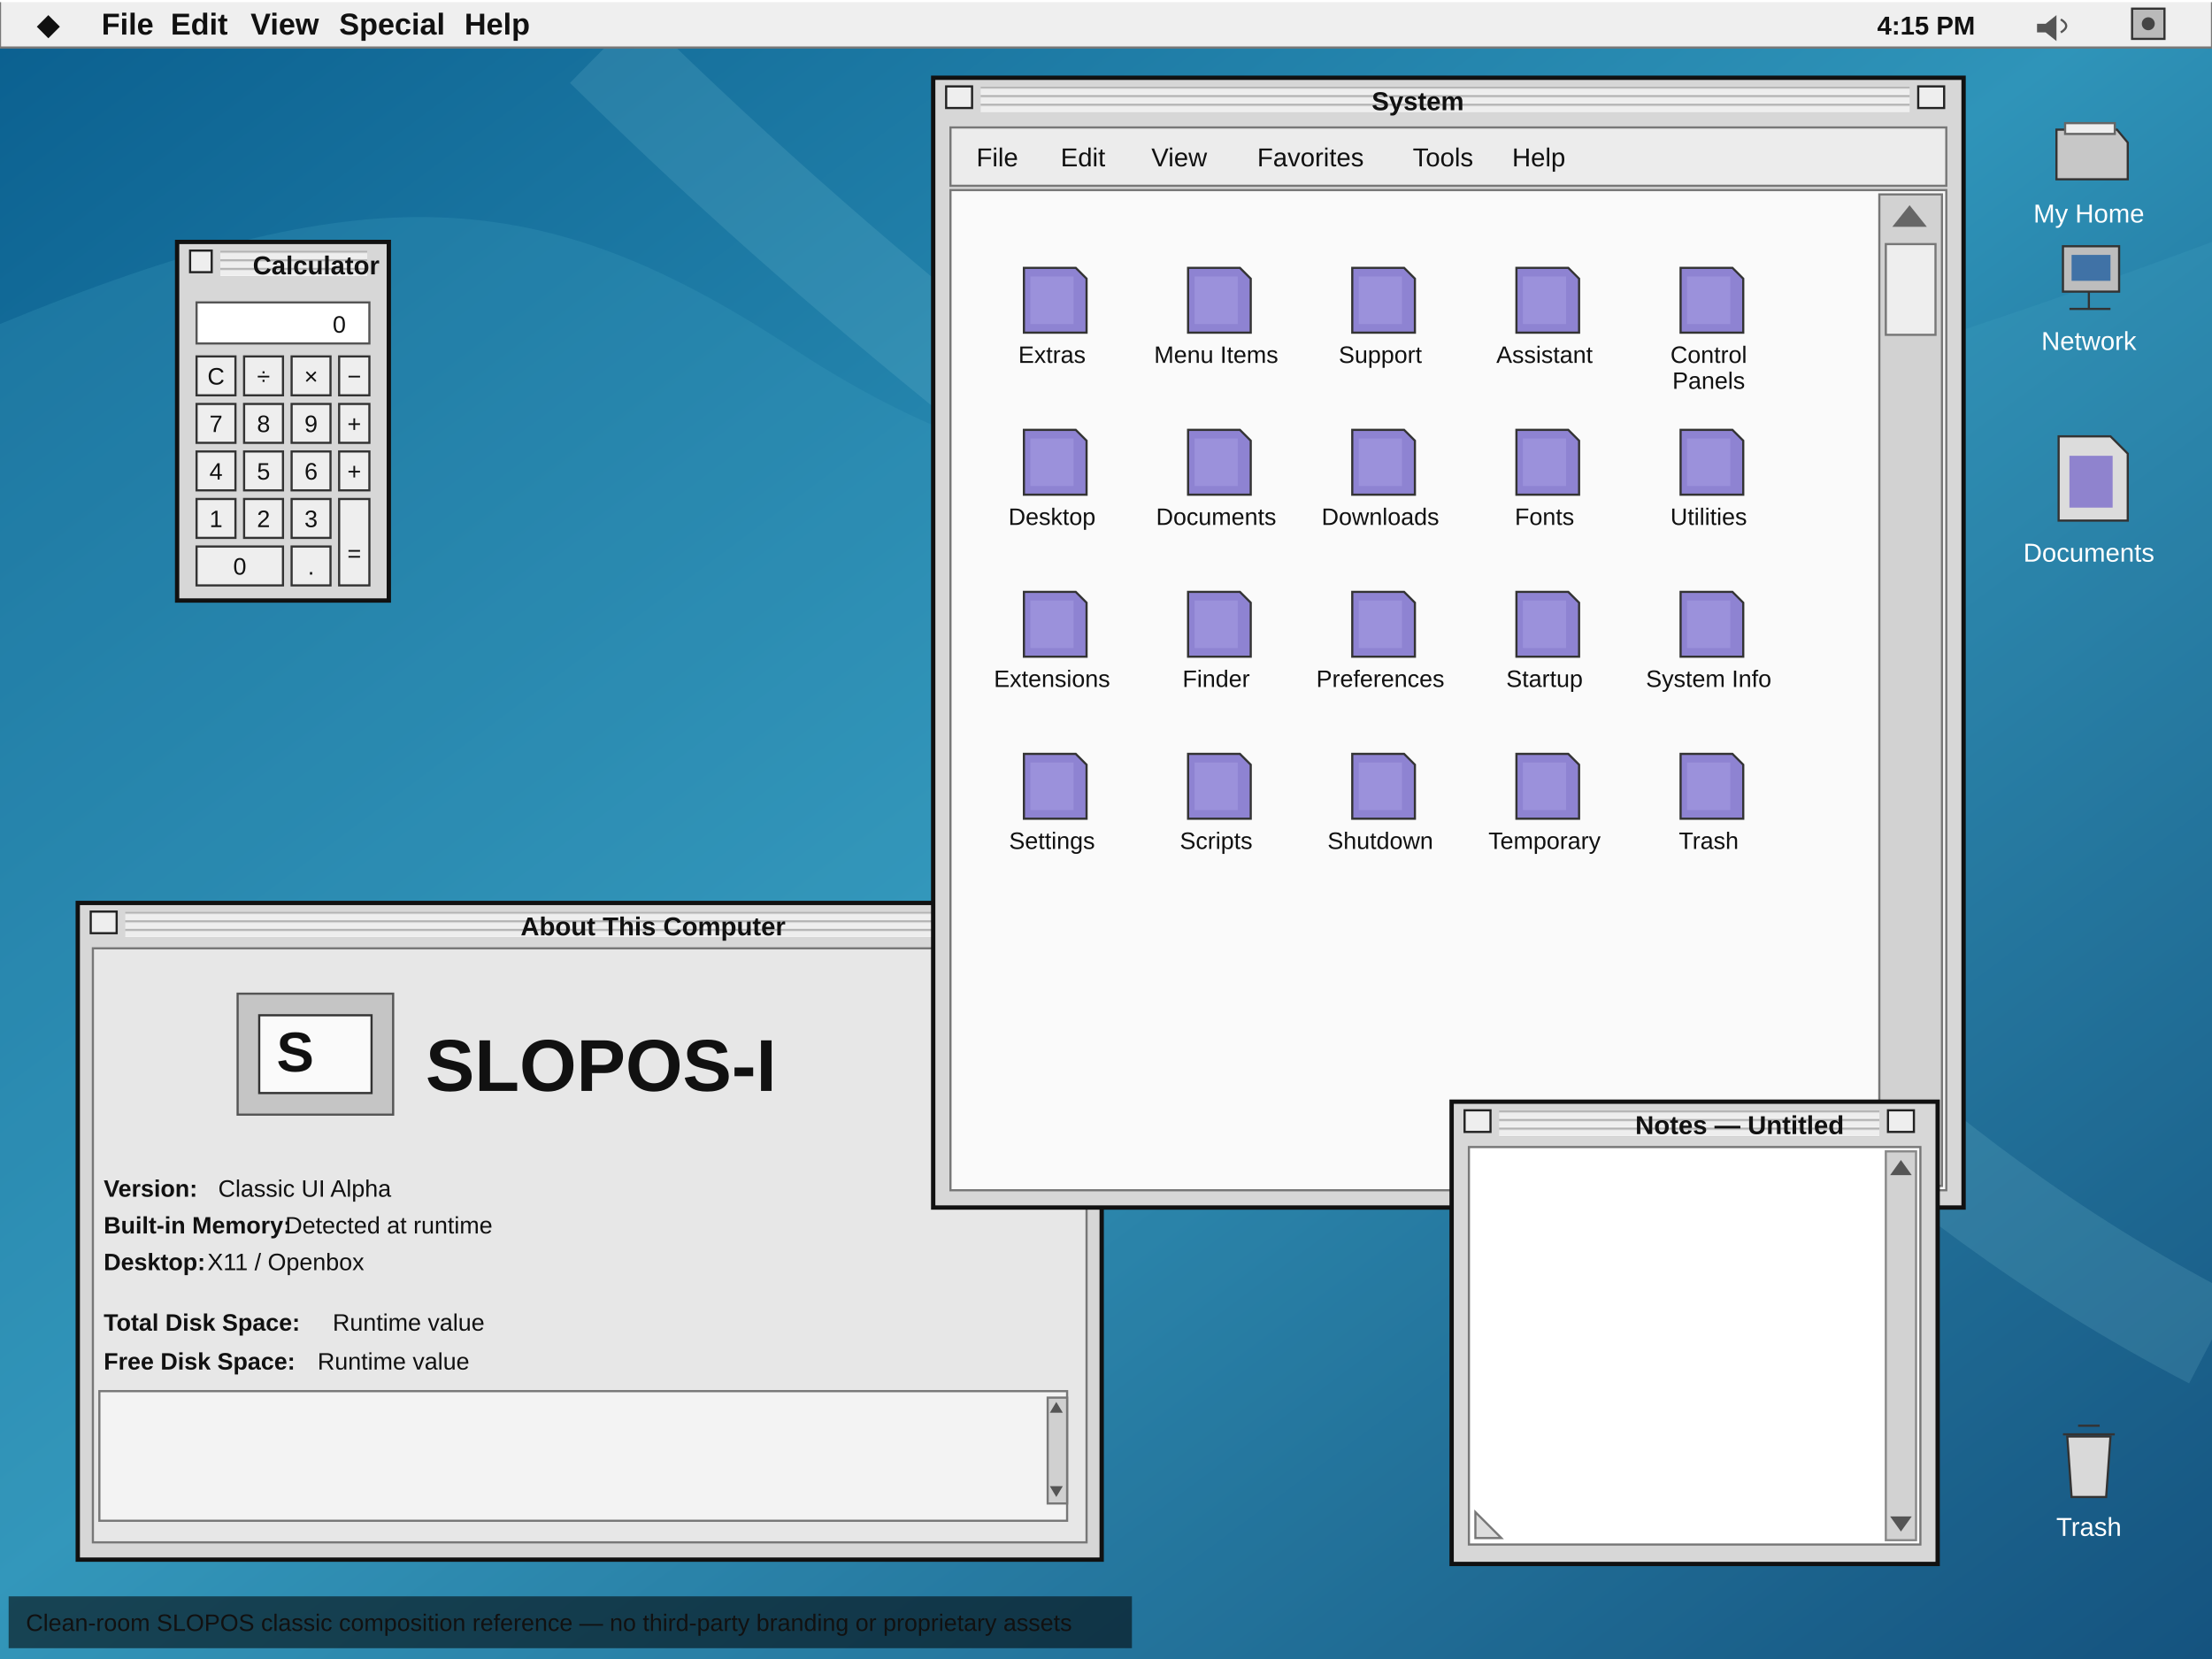
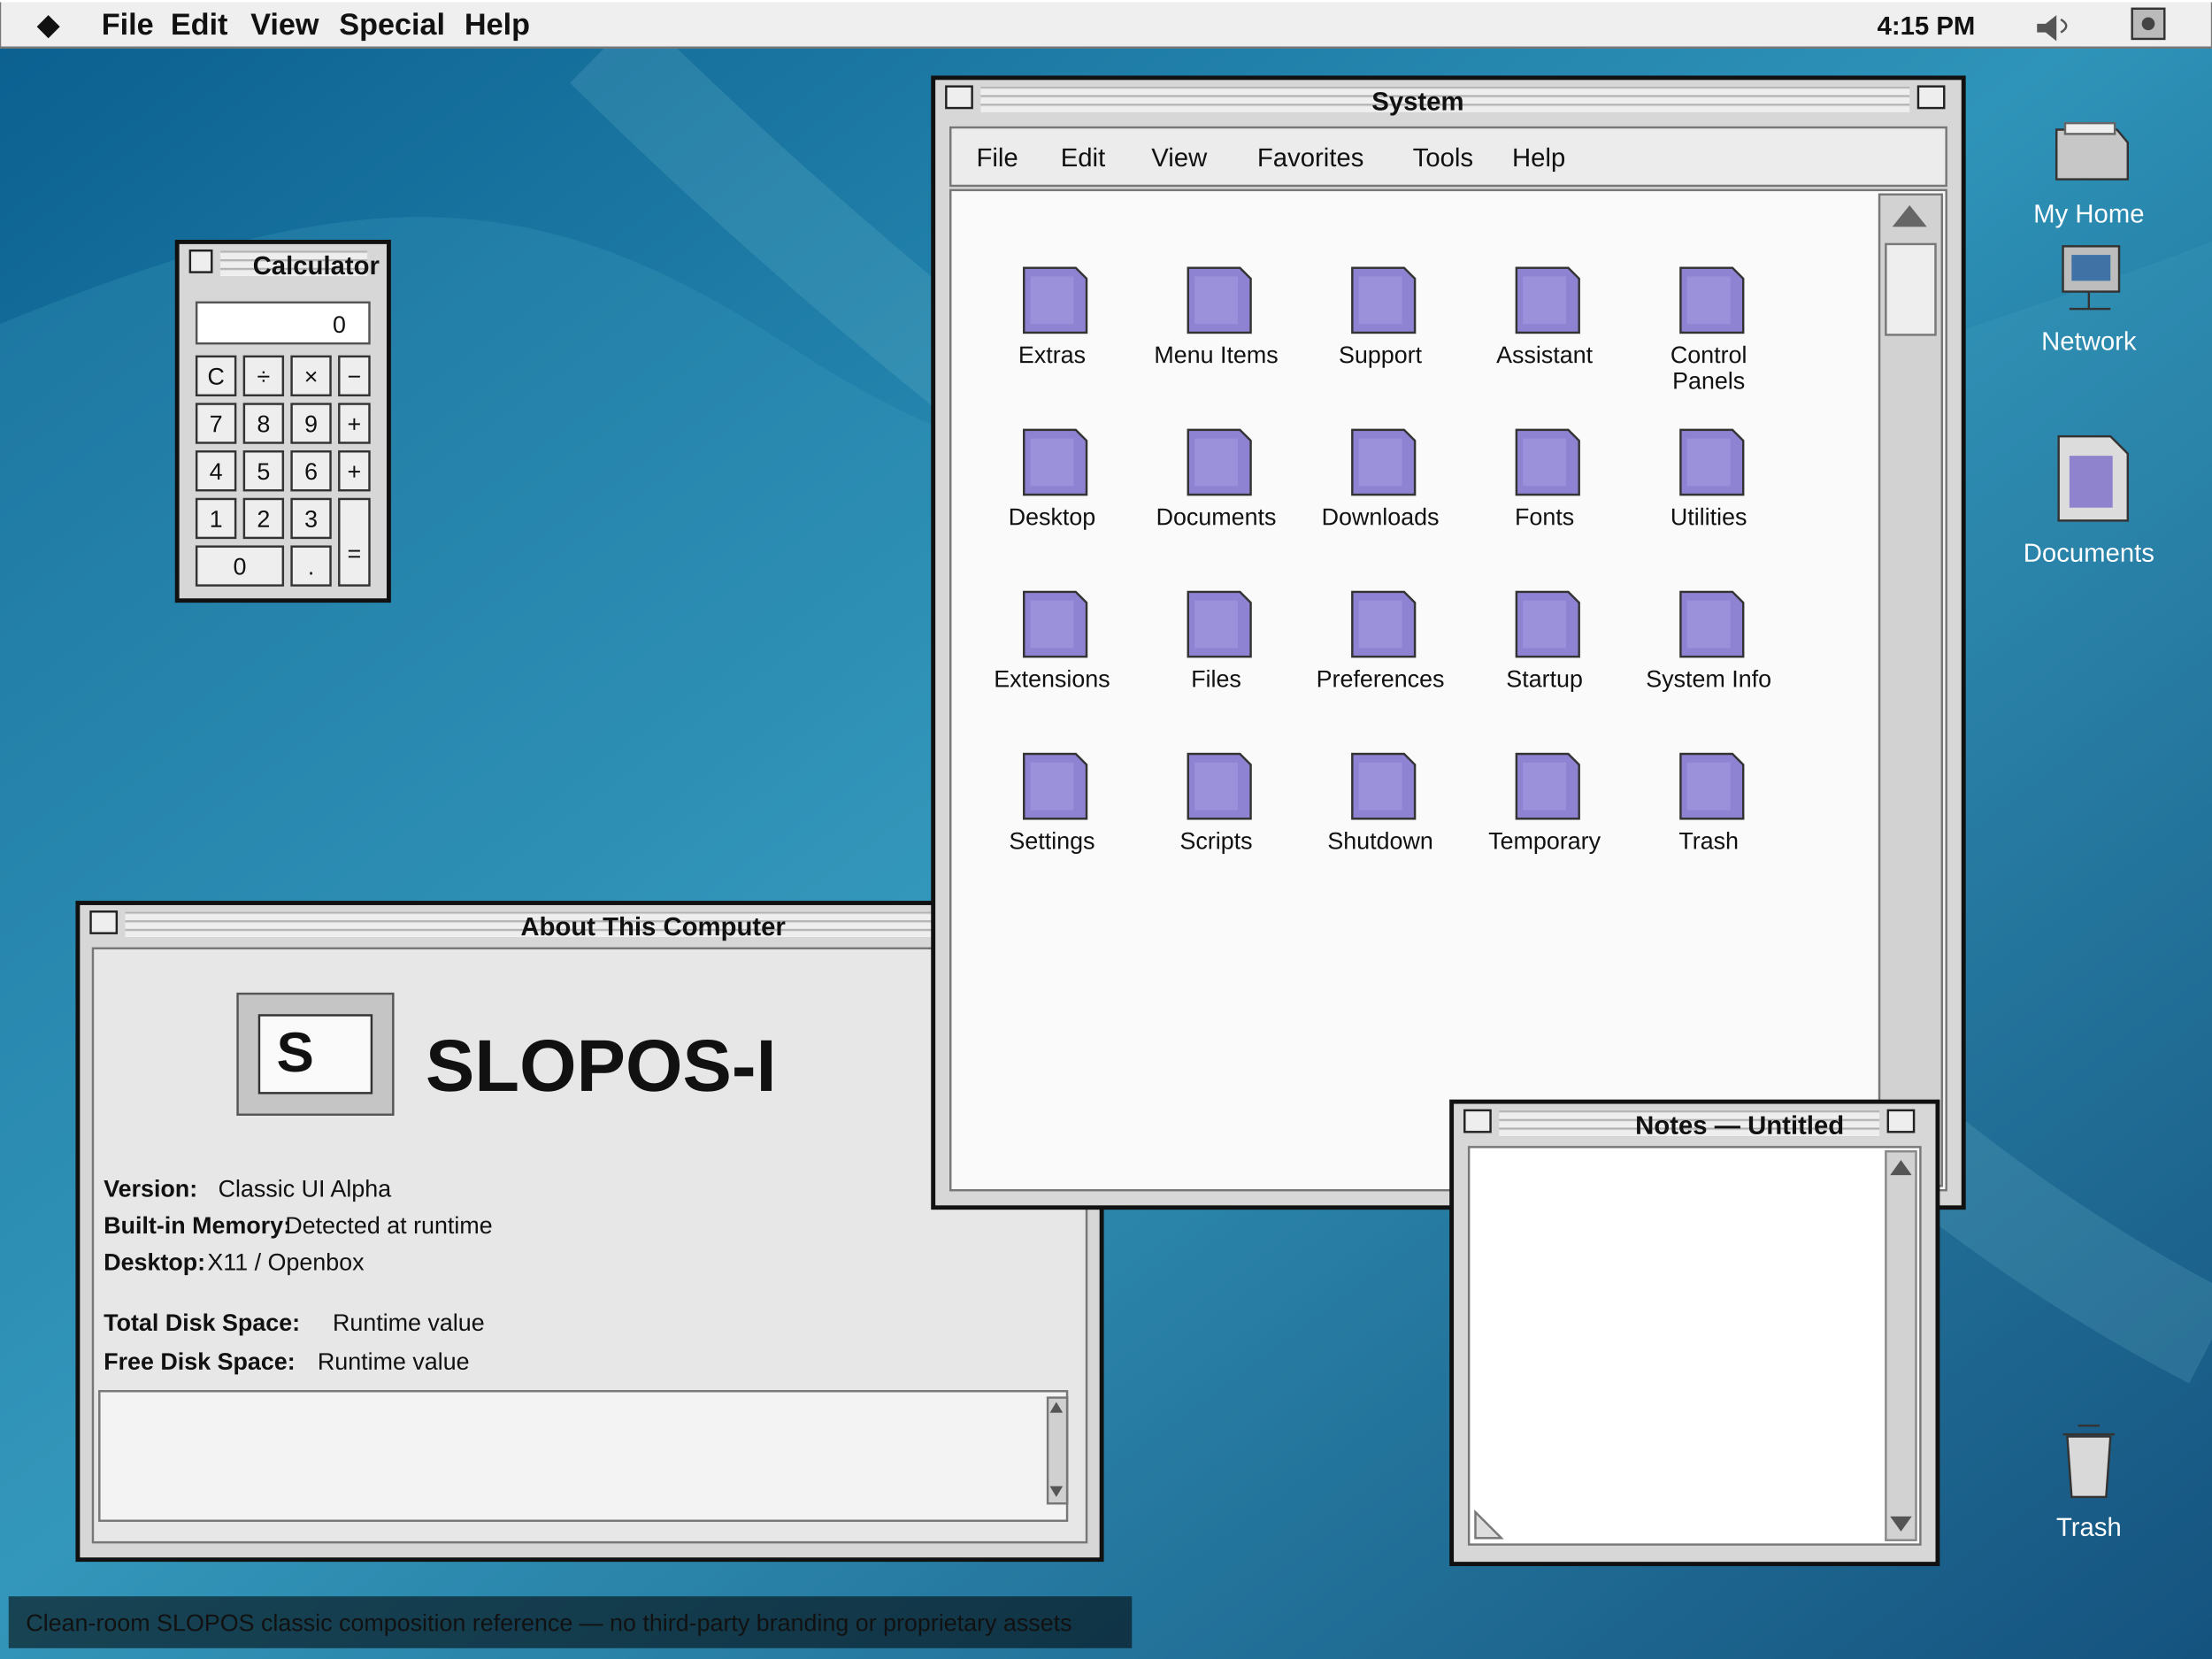
<svg xmlns="http://www.w3.org/2000/svg" width="1024" height="768" viewBox="0 0 1024 768">
  <defs>
    <linearGradient id="desktop" x1="0" y1="0" x2="1" y2="1">
      <stop offset="0" stop-color="#0a5f8f" />
      <stop offset="0.48" stop-color="#2f94b9" />
      <stop offset="1" stop-color="#063969" />
    </linearGradient>
    <linearGradient id="platinum" x1="0" y1="0" x2="0" y2="1">
      <stop offset="0" stop-color="#f3f3f3" />
      <stop offset="1" stop-color="#c9c9c9" />
    </linearGradient>
    <pattern id="stripes" width="4" height="4" patternUnits="userSpaceOnUse">
      <rect width="4" height="4" fill="#eeeeee" />
      <rect y="0" width="4" height="1" fill="#b7b7b7" />
    </pattern>
    <style>
      .sys { font-family: "Liberation Sans", "DejaVu Sans", sans-serif; fill:#111; }
      .menu { font-size:14px; font-weight:600; }
      .small { font-size:11px; }
      .label { font-size:12px; }
      .title { font-size:12px; font-weight:700; }
      .window { fill:#d7d7d7; stroke:#111; stroke-width:2; }
      .inner { fill:#fff; stroke:#555; stroke-width:1; }
      .bevel-light { stroke:#fff; stroke-width:1; }
      .bevel-dark { stroke:#666; stroke-width:1; }
    </style>
  </defs>
  <rect width="1024" height="768" fill="url(#desktop)" />
  <path d="M0 150 C170 80 250 85 365 160 S600 270 1024 112 L1024 768 L0 768Z" fill="#3ea0bf" opacity="0.25" />
  <path d="M280 22 C410 150 520 228 660 335 S870 540 1024 620" fill="none" stroke="#8fd3df" stroke-width="46" opacity="0.16" />
  <rect x="0" y="0" width="1024" height="22" fill="#efefef" stroke="#777" stroke-width="1" />
  <rect x="0" y="0" width="1024" height="1" fill="#fff" />
  <g class="sys menu">
    <text x="17" y="16">◆</text>
    <text x="47" y="16">File</text>
    <text x="79" y="16">Edit</text>
    <text x="116" y="16">View</text>
    <text x="157" y="16">Special</text>
    <text x="215" y="16">Help</text>
    <text x="869" y="16" font-size="12">4:15 PM</text>
  </g>
  <g transform="translate(947 4)">
    <path d="M0 7 l5 -4 v12 l-5 -4 h-4 v-4z" fill="#555" />
    <path d="M7 5 q5 3 0 6" fill="none" stroke="#555" />
  </g>
  <rect x="987" y="4" width="15" height="14" fill="#bababa" stroke="#333" />
  <circle cx="994.5" cy="11" r="3" fill="#444" />
  <g transform="translate(82 112)">
    <rect class="window" width="98" height="166" />
    <rect x="6" y="4" width="10" height="10" fill="#eee" stroke="#222" />
    <rect x="20" y="4" width="68" height="12" fill="url(#stripes)" />
    <text class="sys title" x="35" y="15">Calculator</text>
    <rect class="inner" x="9" y="28" width="80" height="19" />
    <text class="sys small" x="72" y="42">0</text>
    <g fill="#eeeeee" stroke="#333" stroke-width="1">
      <rect x="9" y="53" width="18" height="18" />
      <rect x="31" y="53" width="18" height="18" />
      <rect x="53" y="53" width="18" height="18" />
      <rect x="75" y="53" width="14" height="18" />
      <rect x="9" y="75" width="18" height="18" />
      <rect x="31" y="75" width="18" height="18" />
      <rect x="53" y="75" width="18" height="18" />
      <rect x="75" y="75" width="14" height="18" />
      <rect x="9" y="97" width="18" height="18" />
      <rect x="31" y="97" width="18" height="18" />
      <rect x="53" y="97" width="18" height="18" />
      <rect x="75" y="97" width="14" height="18" />
      <rect x="9" y="119" width="18" height="18" />
      <rect x="31" y="119" width="18" height="18" />
      <rect x="53" y="119" width="18" height="18" />
      <rect x="75" y="119" width="14" height="40" />
      <rect x="9" y="141" width="40" height="18" />
      <rect x="53" y="141" width="18" height="18" />
    </g>
    <g class="sys small" text-anchor="middle">
      <text x="18" y="66">C</text>
      <text x="40" y="66">÷</text>
      <text x="62" y="66">×</text>
      <text x="82" y="66">−</text>
      <text x="18" y="88">7</text>
      <text x="40" y="88">8</text>
      <text x="62" y="88">9</text>
      <text x="82" y="88">+</text>
      <text x="18" y="110">4</text>
      <text x="40" y="110">5</text>
      <text x="62" y="110">6</text>
      <text x="82" y="110">+</text>
      <text x="18" y="132">1</text>
      <text x="40" y="132">2</text>
      <text x="62" y="132">3</text>
      <text x="29" y="154">0</text>
      <text x="62" y="154">.</text>
      <text x="82" y="148">=</text>
    </g>
  </g>
  <g transform="translate(36 418)">
    <rect class="window" width="474" height="304" />
    <rect x="6" y="4" width="12" height="10" fill="#eee" stroke="#222" />
    <rect x="22" y="4" width="442" height="12" fill="url(#stripes)" />
    <text class="sys title" x="205" y="15">About This Computer</text>
    <rect x="7" y="21" width="460" height="275" fill="#e7e7e7" stroke="#777" />
    <g transform="translate(74 42)">
      <rect x="0" y="0" width="72" height="56" fill="#c5c5c5" stroke="#555" />
      <rect x="10" y="10" width="52" height="36" fill="#fafafa" stroke="#333" />
      <text class="sys" x="18" y="36" font-size="26" font-weight="700">S</text>
    </g>
    <text class="sys" x="161" y="87" font-size="34" font-weight="700">SLOPOS-I</text>
    <g class="sys small">
      <text x="12" y="136" font-weight="700">Version:</text>
      <text x="65" y="136">Classic UI Alpha</text>
      <text x="12" y="153" font-weight="700">Built-in Memory:</text>
      <text x="96" y="153">Detected at runtime</text>
      <text x="12" y="170" font-weight="700">Desktop:</text>
      <text x="60" y="170">X11 / Openbox</text>
      <text x="12" y="198" font-weight="700">Total Disk Space:</text>
      <text x="118" y="198">Runtime value</text>
      <text x="12" y="216" font-weight="700">Free Disk Space:</text>
      <text x="111" y="216">Runtime value</text>
    </g>
    <rect x="10" y="226" width="448" height="60" fill="#f3f3f3" stroke="#777" />
    <rect x="449" y="229" width="9" height="49" fill="#d0d0d0" stroke="#777" />
    <polygon points="453,231 450,236 456,236" fill="#555" />
    <polygon points="453,275 450,270 456,270" fill="#555" />
  </g>
  <g transform="translate(432 36)">
    <rect class="window" width="477" height="523" />
    <rect x="6" y="4" width="12" height="10" fill="#eee" stroke="#222" />
    <rect x="22" y="4" width="430" height="12" fill="url(#stripes)" />
    <rect x="456" y="4" width="12" height="10" fill="#eee" stroke="#222" />
    <text class="sys title" x="203" y="15">System</text>
    <rect x="8" y="23" width="461" height="27" fill="#ececec" stroke="#777" />
    <g class="sys label">
      <text x="20" y="41">File</text>
      <text x="59" y="41">Edit</text>
      <text x="101" y="41">View</text>
      <text x="150" y="41">Favorites</text>
      <text x="222" y="41">Tools</text>
      <text x="268" y="41">Help</text>
    </g>
    <rect x="8" y="52" width="461" height="463" fill="#fafafa" stroke="#777" />
    <rect x="438" y="54" width="29" height="459" fill="#d2d2d2" stroke="#777" />
    <polygon points="452,59 444,69 460,69" fill="#666" />
    <polygon points="452,508 444,498 460,498" fill="#666" />
    <rect x="441" y="77" width="23" height="42" fill="#eeeeee" stroke="#777" />
    <g class="sys small" text-anchor="middle">
      <g transform="translate(42 78)">
        <path d="M0 10 h24 l5 5 v25 h-29z" fill="#8e83d2" stroke="#333" />
        <rect x="3" y="14" width="20" height="22" fill="#9b91db" />
        <text x="13" y="54">Extras</text>
      </g>
      <g transform="translate(118 78)">
        <path d="M0 10 h24 l5 5 v25 h-29z" fill="#8e83d2" stroke="#333" />
        <rect x="3" y="14" width="20" height="22" fill="#9b91db" />
        <text x="13" y="54">Menu Items</text>
      </g>
      <g transform="translate(194 78)">
        <path d="M0 10 h24 l5 5 v25 h-29z" fill="#8e83d2" stroke="#333" />
        <rect x="3" y="14" width="20" height="22" fill="#9b91db" />
        <text x="13" y="54">Support</text>
      </g>
      <g transform="translate(270 78)">
        <path d="M0 10 h24 l5 5 v25 h-29z" fill="#8e83d2" stroke="#333" />
        <rect x="3" y="14" width="20" height="22" fill="#9b91db" />
        <text x="13" y="54">Assistant</text>
      </g>
      <g transform="translate(346 78)">
        <path d="M0 10 h24 l5 5 v25 h-29z" fill="#8e83d2" stroke="#333" />
        <rect x="3" y="14" width="20" height="22" fill="#9b91db" />
        <text x="13" y="54">Control</text>
        <text x="13" y="66">Panels</text>
      </g>
      <g transform="translate(42 153)">
        <path d="M0 10 h24 l5 5 v25 h-29z" fill="#8e83d2" stroke="#333" />
        <rect x="3" y="14" width="20" height="22" fill="#9b91db" />
        <text x="13" y="54">Desktop</text>
      </g>
      <g transform="translate(118 153)">
        <path d="M0 10 h24 l5 5 v25 h-29z" fill="#8e83d2" stroke="#333" />
        <rect x="3" y="14" width="20" height="22" fill="#9b91db" />
        <text x="13" y="54">Documents</text>
      </g>
      <g transform="translate(194 153)">
        <path d="M0 10 h24 l5 5 v25 h-29z" fill="#8e83d2" stroke="#333" />
        <rect x="3" y="14" width="20" height="22" fill="#9b91db" />
        <text x="13" y="54">Downloads</text>
      </g>
      <g transform="translate(270 153)">
        <path d="M0 10 h24 l5 5 v25 h-29z" fill="#8e83d2" stroke="#333" />
        <rect x="3" y="14" width="20" height="22" fill="#9b91db" />
        <text x="13" y="54">Fonts</text>
      </g>
      <g transform="translate(346 153)">
        <path d="M0 10 h24 l5 5 v25 h-29z" fill="#8e83d2" stroke="#333" />
        <rect x="3" y="14" width="20" height="22" fill="#9b91db" />
        <text x="13" y="54">Utilities</text>
      </g>
      <g transform="translate(42 228)">
        <path d="M0 10 h24 l5 5 v25 h-29z" fill="#8e83d2" stroke="#333" />
        <rect x="3" y="14" width="20" height="22" fill="#9b91db" />
        <text x="13" y="54">Extensions</text>
      </g>
      <g transform="translate(118 228)">
        <path d="M0 10 h24 l5 5 v25 h-29z" fill="#8e83d2" stroke="#333" />
        <rect x="3" y="14" width="20" height="22" fill="#9b91db" />
-         <text x="13" y="54">Finder</text>
+         <text x="13" y="54">Files</text>
      </g>
      <g transform="translate(194 228)">
        <path d="M0 10 h24 l5 5 v25 h-29z" fill="#8e83d2" stroke="#333" />
        <rect x="3" y="14" width="20" height="22" fill="#9b91db" />
        <text x="13" y="54">Preferences</text>
      </g>
      <g transform="translate(270 228)">
        <path d="M0 10 h24 l5 5 v25 h-29z" fill="#8e83d2" stroke="#333" />
        <rect x="3" y="14" width="20" height="22" fill="#9b91db" />
        <text x="13" y="54">Startup</text>
      </g>
      <g transform="translate(346 228)">
        <path d="M0 10 h24 l5 5 v25 h-29z" fill="#8e83d2" stroke="#333" />
        <rect x="3" y="14" width="20" height="22" fill="#9b91db" />
        <text x="13" y="54">System Info</text>
      </g>
      <g transform="translate(42 303)">
        <path d="M0 10 h24 l5 5 v25 h-29z" fill="#8e83d2" stroke="#333" />
        <rect x="3" y="14" width="20" height="22" fill="#9b91db" />
        <text x="13" y="54">Settings</text>
      </g>
      <g transform="translate(118 303)">
        <path d="M0 10 h24 l5 5 v25 h-29z" fill="#8e83d2" stroke="#333" />
        <rect x="3" y="14" width="20" height="22" fill="#9b91db" />
        <text x="13" y="54">Scripts</text>
      </g>
      <g transform="translate(194 303)">
        <path d="M0 10 h24 l5 5 v25 h-29z" fill="#8e83d2" stroke="#333" />
        <rect x="3" y="14" width="20" height="22" fill="#9b91db" />
        <text x="13" y="54">Shutdown</text>
      </g>
      <g transform="translate(270 303)">
        <path d="M0 10 h24 l5 5 v25 h-29z" fill="#8e83d2" stroke="#333" />
        <rect x="3" y="14" width="20" height="22" fill="#9b91db" />
        <text x="13" y="54">Temporary</text>
      </g>
      <g transform="translate(346 303)">
        <path d="M0 10 h24 l5 5 v25 h-29z" fill="#8e83d2" stroke="#333" />
        <rect x="3" y="14" width="20" height="22" fill="#9b91db" />
        <text x="13" y="54">Trash</text>
      </g>
    </g>
  </g>
  <g transform="translate(672 510)">
    <rect class="window" width="225" height="214" />
    <rect x="6" y="4" width="12" height="10" fill="#eee" stroke="#222" />
    <rect x="22" y="4" width="176" height="12" fill="url(#stripes)" />
    <rect x="202" y="4" width="12" height="10" fill="#eee" stroke="#222" />
    <text class="sys title" x="85" y="15">Notes — Untitled</text>
    <rect x="8" y="21" width="209" height="184" fill="#fff" stroke="#777" />
    <rect x="201" y="23" width="14" height="180" fill="#d2d2d2" stroke="#888" />
    <polygon points="208,27 203,34 213,34" fill="#555" />
    <polygon points="208,199 203,192 213,192" fill="#555" />
    <polygon points="11,190 23,202 11,202" fill="#ddd" stroke="#777" />
  </g>
  <g class="sys label" text-anchor="middle">
    <g transform="translate(952 52)">
      <path d="M0 8 h28 l5 6 v17 h-33z" fill="#c7c7c7" stroke="#333" />
      <rect x="4" y="5" width="23" height="5" fill="#eee" stroke="#666" />
      <text x="15" y="51" fill="#fff">My Home</text>
    </g>
    <g transform="translate(952 111)">
      <rect x="3" y="3" width="26" height="21" fill="#bdbdbd" stroke="#333" />
      <rect x="7" y="7" width="18" height="12" fill="#4072a6" />
      <path d="M15 24 v8 M6 32 h19" stroke="#333" />
      <text x="15" y="51" fill="#fff">Network</text>
    </g>
    <g transform="translate(952 202)">
      <path d="M1 0 h24 l8 8 v31 h-32z" fill="#dcdcdc" stroke="#333" />
      <rect x="6" y="9" width="20" height="24" fill="#8f83ce" />
      <text x="15" y="58" fill="#fff">Documents</text>
    </g>
    <g transform="translate(952 657)">
      <path d="M5 8 h20 l-2 28 h-16z" fill="#d9d9d9" stroke="#333" />
      <path d="M3 7 h24 M10 3 h10" stroke="#333" />
      <text x="15" y="54" fill="#fff">Trash</text>
    </g>
  </g>
  <rect x="4" y="739" width="520" height="24" fill="#000" opacity="0.55" />
  <text class="sys small" x="12" y="755" fill="#fff">Clean-room SLOPOS classic composition reference — no third-party branding or proprietary assets</text>
</svg>
